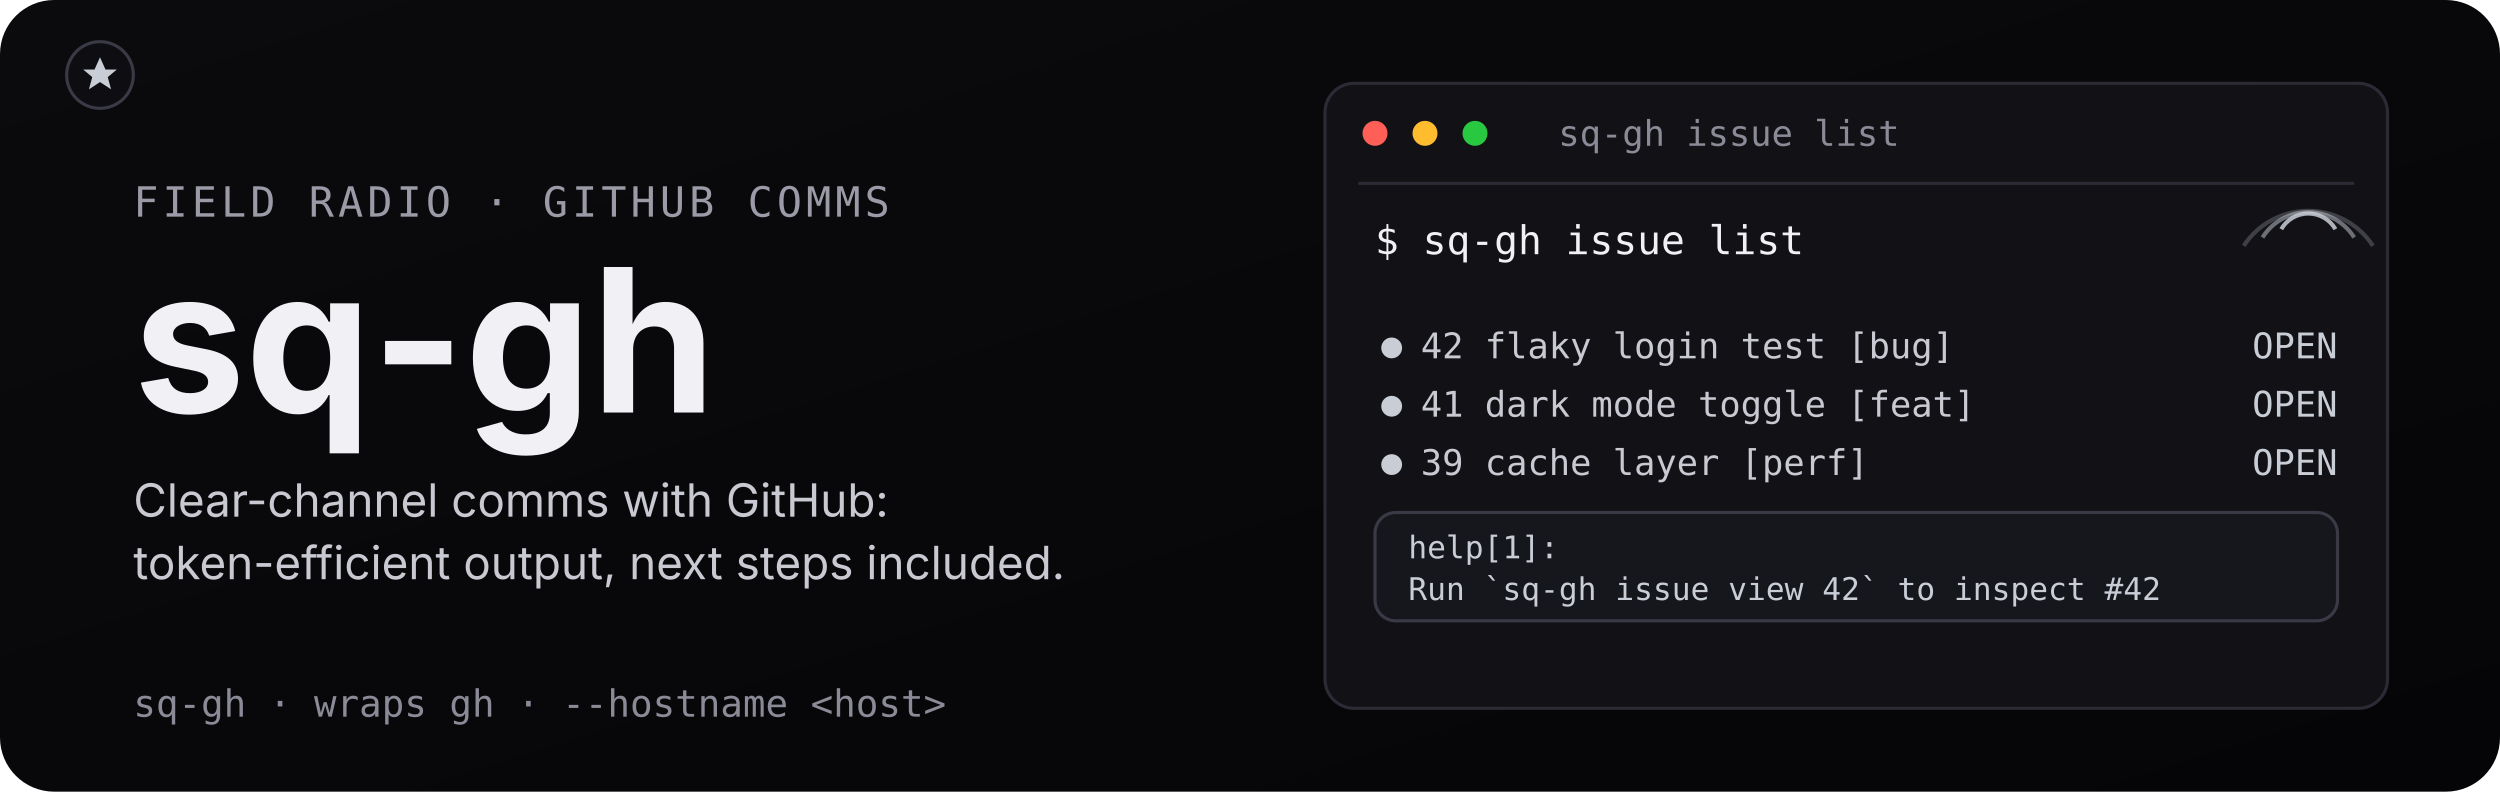
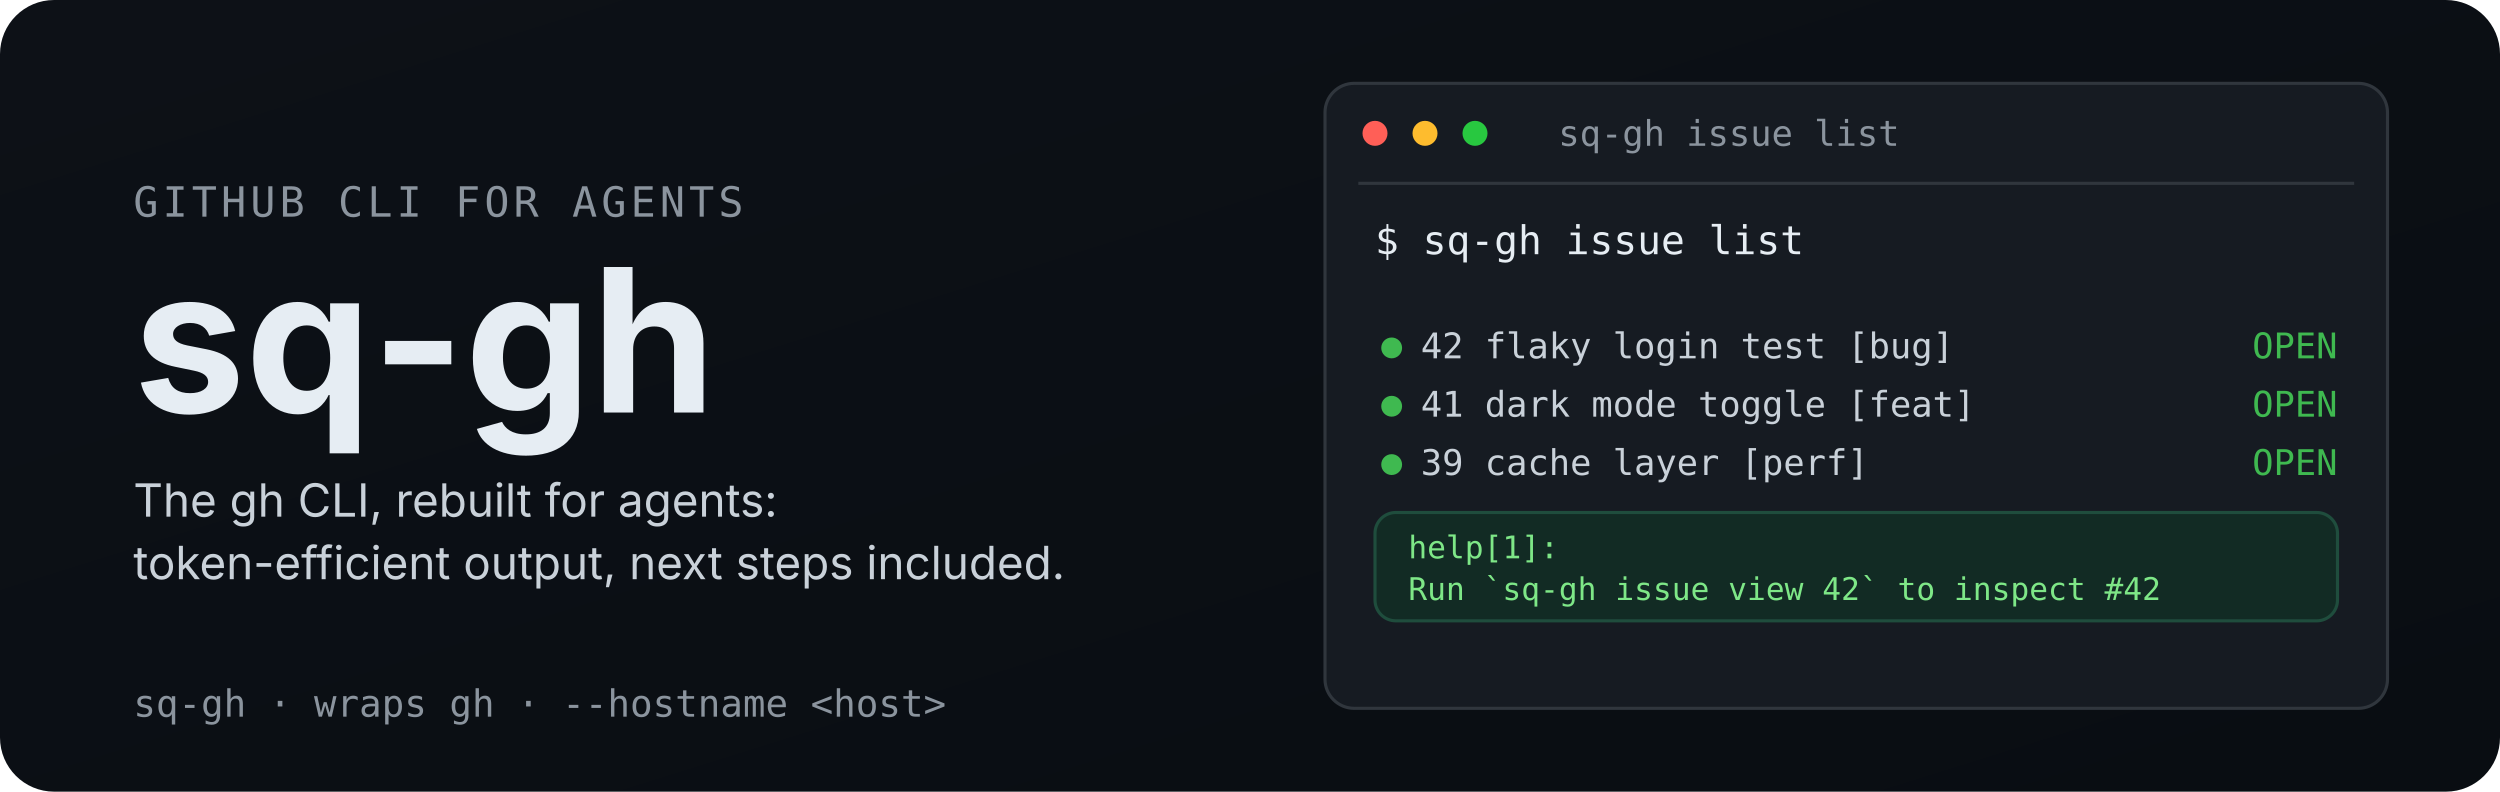
<svg xmlns="http://www.w3.org/2000/svg" width="1200" height="380" viewBox="0 0 1200 380" role="img" aria-labelledby="title desc">
  <defs>
    <linearGradient id="bg" x1="0" y1="0" x2="1" y2="1">
-       <stop offset="0" stop-color="#0b0b0e" />
-       <stop offset="1" stop-color="#050507" />
+       <stop offset="0" stop-color="#0d1117" />
+       <stop offset="1" stop-color="#090d12" />
    </linearGradient>
  </defs>
  <rect width="1200" height="380" rx="26" fill="url(#bg)" />
-   <g id="unit-patch" transform="translate(48 36)">
-     <circle r="16" fill="#0d0d12" stroke="#3a3a46" stroke-width="1.5" />
-     <path d="M0 -8.5 L2.63 -2.63 L8.08 -2.63 L3.72 1.01 L5.31 6.87 L0 3.4 L-5.31 6.87 L-3.72 1.01 L-8.08 -2.63 L-2.63 -2.63 Z" fill="#c9cdd6" />
-   </g>
  <g id="title-block" transform="translate(64 104)">
-     <text x="0" y="0" font-family="ui-monospace, SFMono-Regular, Menlo, monospace" font-size="20" fill="#9b9ba8" letter-spacing="2">FIELD RADIO · GITHUB COMMS</text>
-     <text x="0" y="94" font-family="-apple-system, BlinkMacSystemFont, Segoe UI, PingFang SC, sans-serif" font-size="96" font-weight="700" fill="#f1f1f5">sq-gh</text>
-     <text x="0" y="144" font-family="-apple-system, BlinkMacSystemFont, Segoe UI, PingFang SC, sans-serif" font-size="22" fill="#c9c9d2">Clear-channel comms with GitHub:</text>
-     <text x="0" y="174" font-family="-apple-system, BlinkMacSystemFont, Segoe UI, PingFang SC, sans-serif" font-size="22" fill="#c9c9d2">token-efficient output, next steps included.</text>
-     <text x="0" y="240" font-family="ui-monospace, SFMono-Regular, Menlo, monospace" font-size="18" fill="#8b8b98">sq-gh · wraps gh · --hostname &lt;host&gt;</text>
+     <text x="0" y="0" font-family="ui-monospace, SFMono-Regular, Menlo, monospace" font-size="20" fill="#8b949e" letter-spacing="2">GITHUB CLI FOR AGENTS</text>
+     <text x="0" y="94" font-family="-apple-system, BlinkMacSystemFont, Segoe UI, PingFang SC, sans-serif" font-size="96" font-weight="700" fill="#e6edf3">sq-gh</text>
+     <text x="0" y="144" font-family="-apple-system, BlinkMacSystemFont, Segoe UI, PingFang SC, sans-serif" font-size="22" fill="#c9d1d9">The gh CLI, rebuilt for agents:</text>
+     <text x="0" y="174" font-family="-apple-system, BlinkMacSystemFont, Segoe UI, PingFang SC, sans-serif" font-size="22" fill="#c9d1d9">token-efficient output, next steps included.</text>
+     <text x="0" y="240" font-family="ui-monospace, SFMono-Regular, Menlo, monospace" font-size="18" fill="#8b949e">sq-gh · wraps gh · --hostname &lt;host&gt;</text>
  </g>
  <g id="terminal" transform="translate(636 40)">
-     <rect width="510" height="300" rx="14" fill="#111116" stroke="#2b2b35" stroke-width="1.5" />
+     <rect width="510" height="300" rx="14" fill="#161b22" stroke="#30363d" stroke-width="1.5" />
    <circle cx="24" cy="24" r="6" fill="#ff5f57" />
    <circle cx="48" cy="24" r="6" fill="#febc2e" />
    <circle cx="72" cy="24" r="6" fill="#28c840" />
-     <text x="112" y="30" font-family="ui-monospace, SFMono-Regular, Menlo, monospace" font-size="17" fill="#8b8b98">sq-gh issue list</text>
-     <line x1="16" y1="48" x2="494" y2="48" stroke="#2b2b35" stroke-width="1.5" />
-     <g transform="translate(472 62)" fill="none" stroke="#c9cdd6">
-       <path d="M-13 8 A 15 15 0 0 1 13 8" stroke-width="2" opacity="0.85" />
-       <path d="M-22 12 A 26 26 0 0 1 22 12" stroke-width="2" opacity="0.5" />
-       <path d="M-31 16 A 37 37 0 0 1 31 16" stroke-width="2" opacity="0.25" />
-     </g>
-     <text x="24" y="82" font-family="ui-monospace, SFMono-Regular, Menlo, monospace" font-size="19" fill="#f1f1f5">$ sq-gh issue list</text>
+     <text x="112" y="30" font-family="ui-monospace, SFMono-Regular, Menlo, monospace" font-size="17" fill="#8b949e">sq-gh issue list</text>
+     <line x1="16" y1="48" x2="494" y2="48" stroke="#30363d" stroke-width="1.5" />
+     <text x="24" y="82" font-family="ui-monospace, SFMono-Regular, Menlo, monospace" font-size="19" fill="#e6edf3">$ sq-gh issue list</text>
    <g font-family="ui-monospace, SFMono-Regular, Menlo, monospace" font-size="17">
      <g transform="translate(24 120)">
-         <circle cx="8" cy="7" r="5" fill="#c9cdd6" />
-         <text x="22" y="12" fill="#c9c9d2">42  flaky login test      [bug]</text>
-         <text x="462" y="12" fill="#c9cdd6" text-anchor="end">OPEN</text>
+         <circle cx="8" cy="7" r="5" fill="#3fb950" />
+         <text x="22" y="12" fill="#c9d1d9">42  flaky login test      [bug]</text>
+         <text x="462" y="12" fill="#3fb950" text-anchor="end">OPEN</text>
      </g>
      <g transform="translate(24 148)">
-         <circle cx="8" cy="7" r="5" fill="#c9cdd6" />
-         <text x="22" y="12" fill="#c9c9d2">41  dark mode toggle      [feat]</text>
-         <text x="462" y="12" fill="#c9cdd6" text-anchor="end">OPEN</text>
+         <circle cx="8" cy="7" r="5" fill="#3fb950" />
+         <text x="22" y="12" fill="#c9d1d9">41  dark mode toggle      [feat]</text>
+         <text x="462" y="12" fill="#3fb950" text-anchor="end">OPEN</text>
      </g>
      <g transform="translate(24 176)">
-         <circle cx="8" cy="7" r="5" fill="#c9cdd6" />
-         <text x="22" y="12" fill="#c9c9d2">39  cache layer           [perf]</text>
-         <text x="462" y="12" fill="#c9cdd6" text-anchor="end">OPEN</text>
+         <circle cx="8" cy="7" r="5" fill="#3fb950" />
+         <text x="22" y="12" fill="#c9d1d9">39  cache layer           [perf]</text>
+         <text x="462" y="12" fill="#3fb950" text-anchor="end">OPEN</text>
      </g>
    </g>
-     <rect x="24" y="206" width="462" height="52" rx="10" fill="#16161d" stroke="#3a3a46" stroke-width="1.5" />
-     <text x="40" y="228" font-family="ui-monospace, SFMono-Regular, Menlo, monospace" font-size="15" fill="#c9cdd6">help[1]:</text>
-     <text x="40" y="248" font-family="ui-monospace, SFMono-Regular, Menlo, monospace" font-size="15" fill="#c9cdd6">Run `sq-gh issue view 42` to inspect #42</text>
+     <rect x="24" y="206" width="462" height="52" rx="10" fill="#122b24" stroke="#1f4d3d" stroke-width="1.5" />
+     <text x="40" y="228" font-family="ui-monospace, SFMono-Regular, Menlo, monospace" font-size="15" fill="#7ee787">help[1]:</text>
+     <text x="40" y="248" font-family="ui-monospace, SFMono-Regular, Menlo, monospace" font-size="15" fill="#7ee787">Run `sq-gh issue view 42` to inspect #42</text>
  </g>
</svg>
